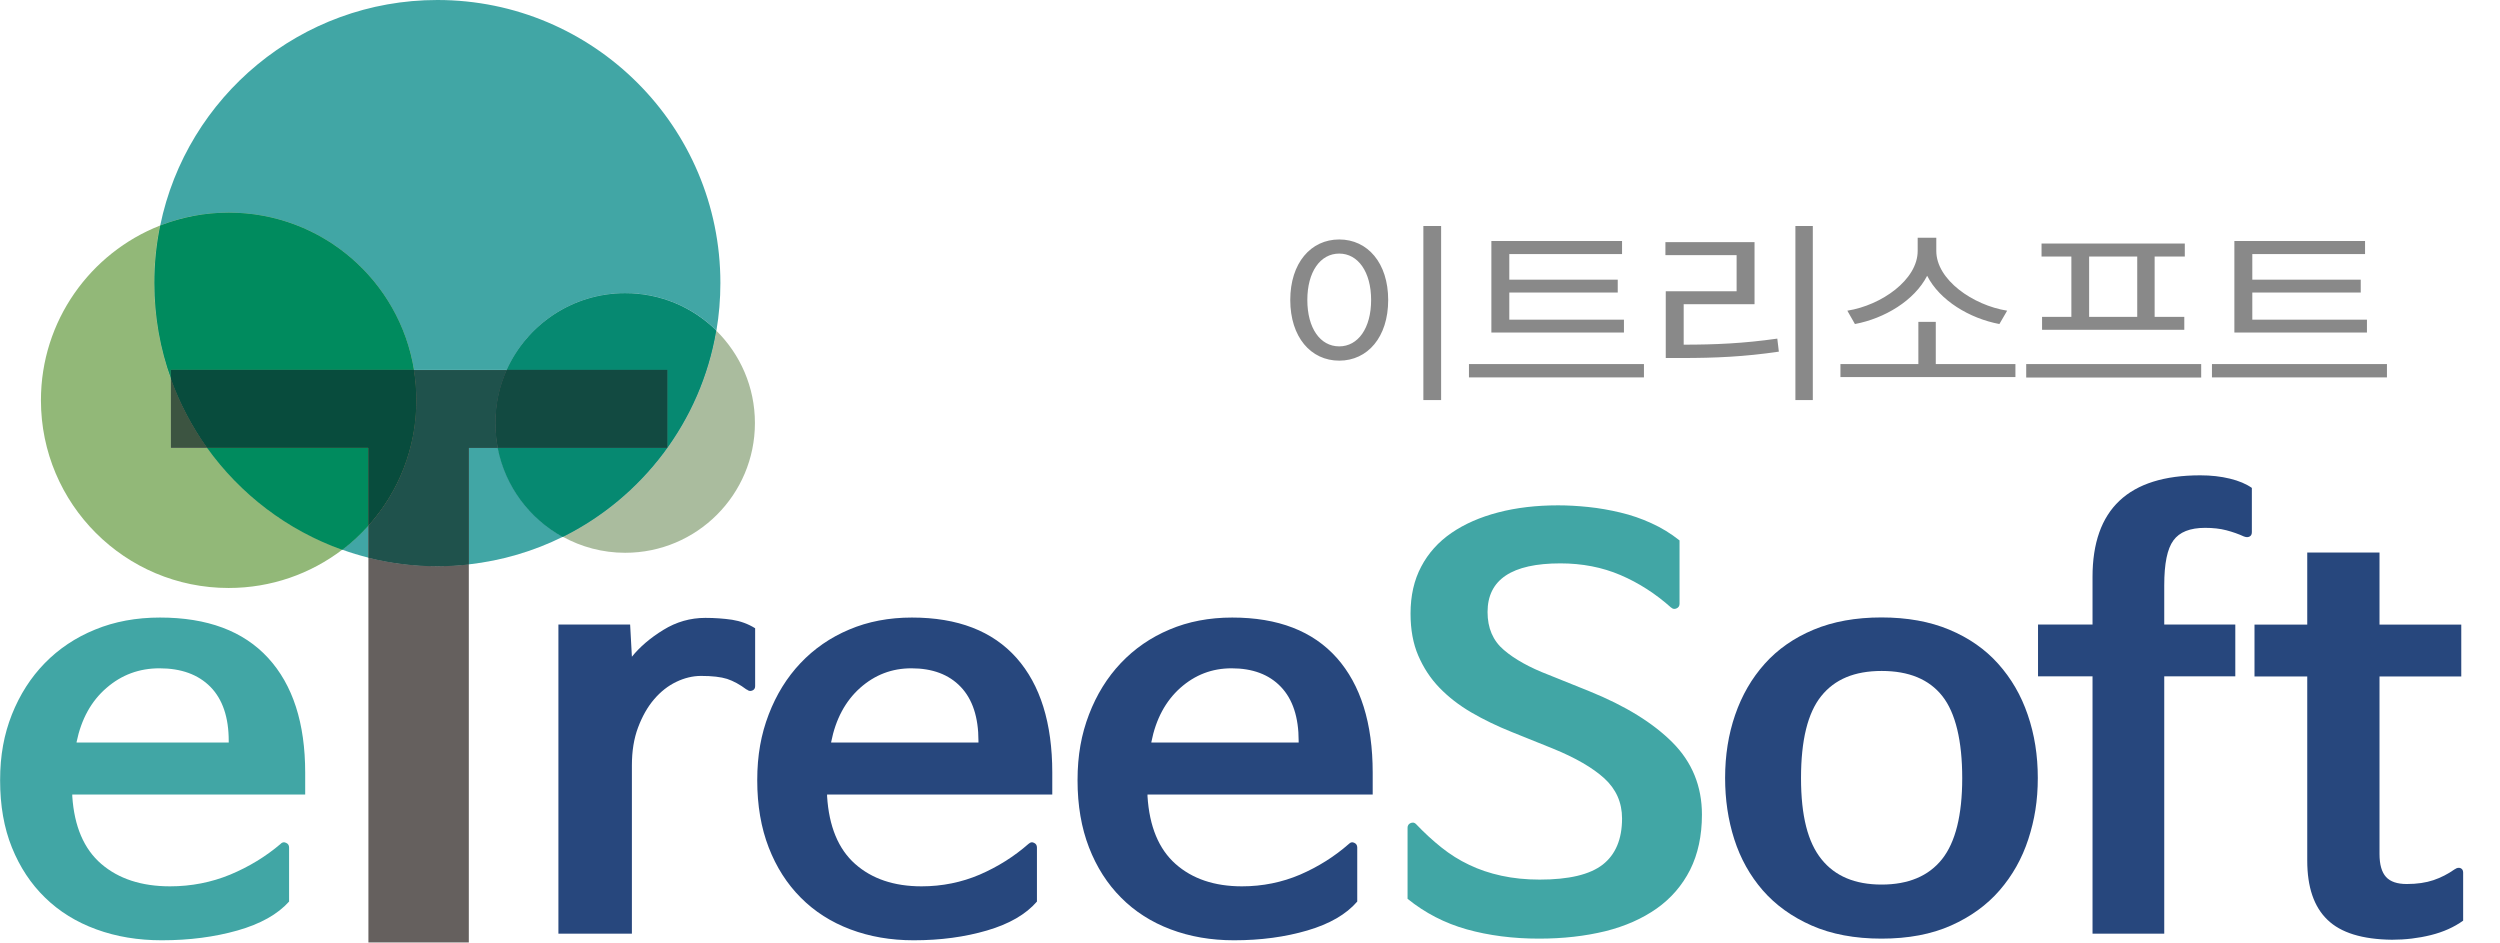
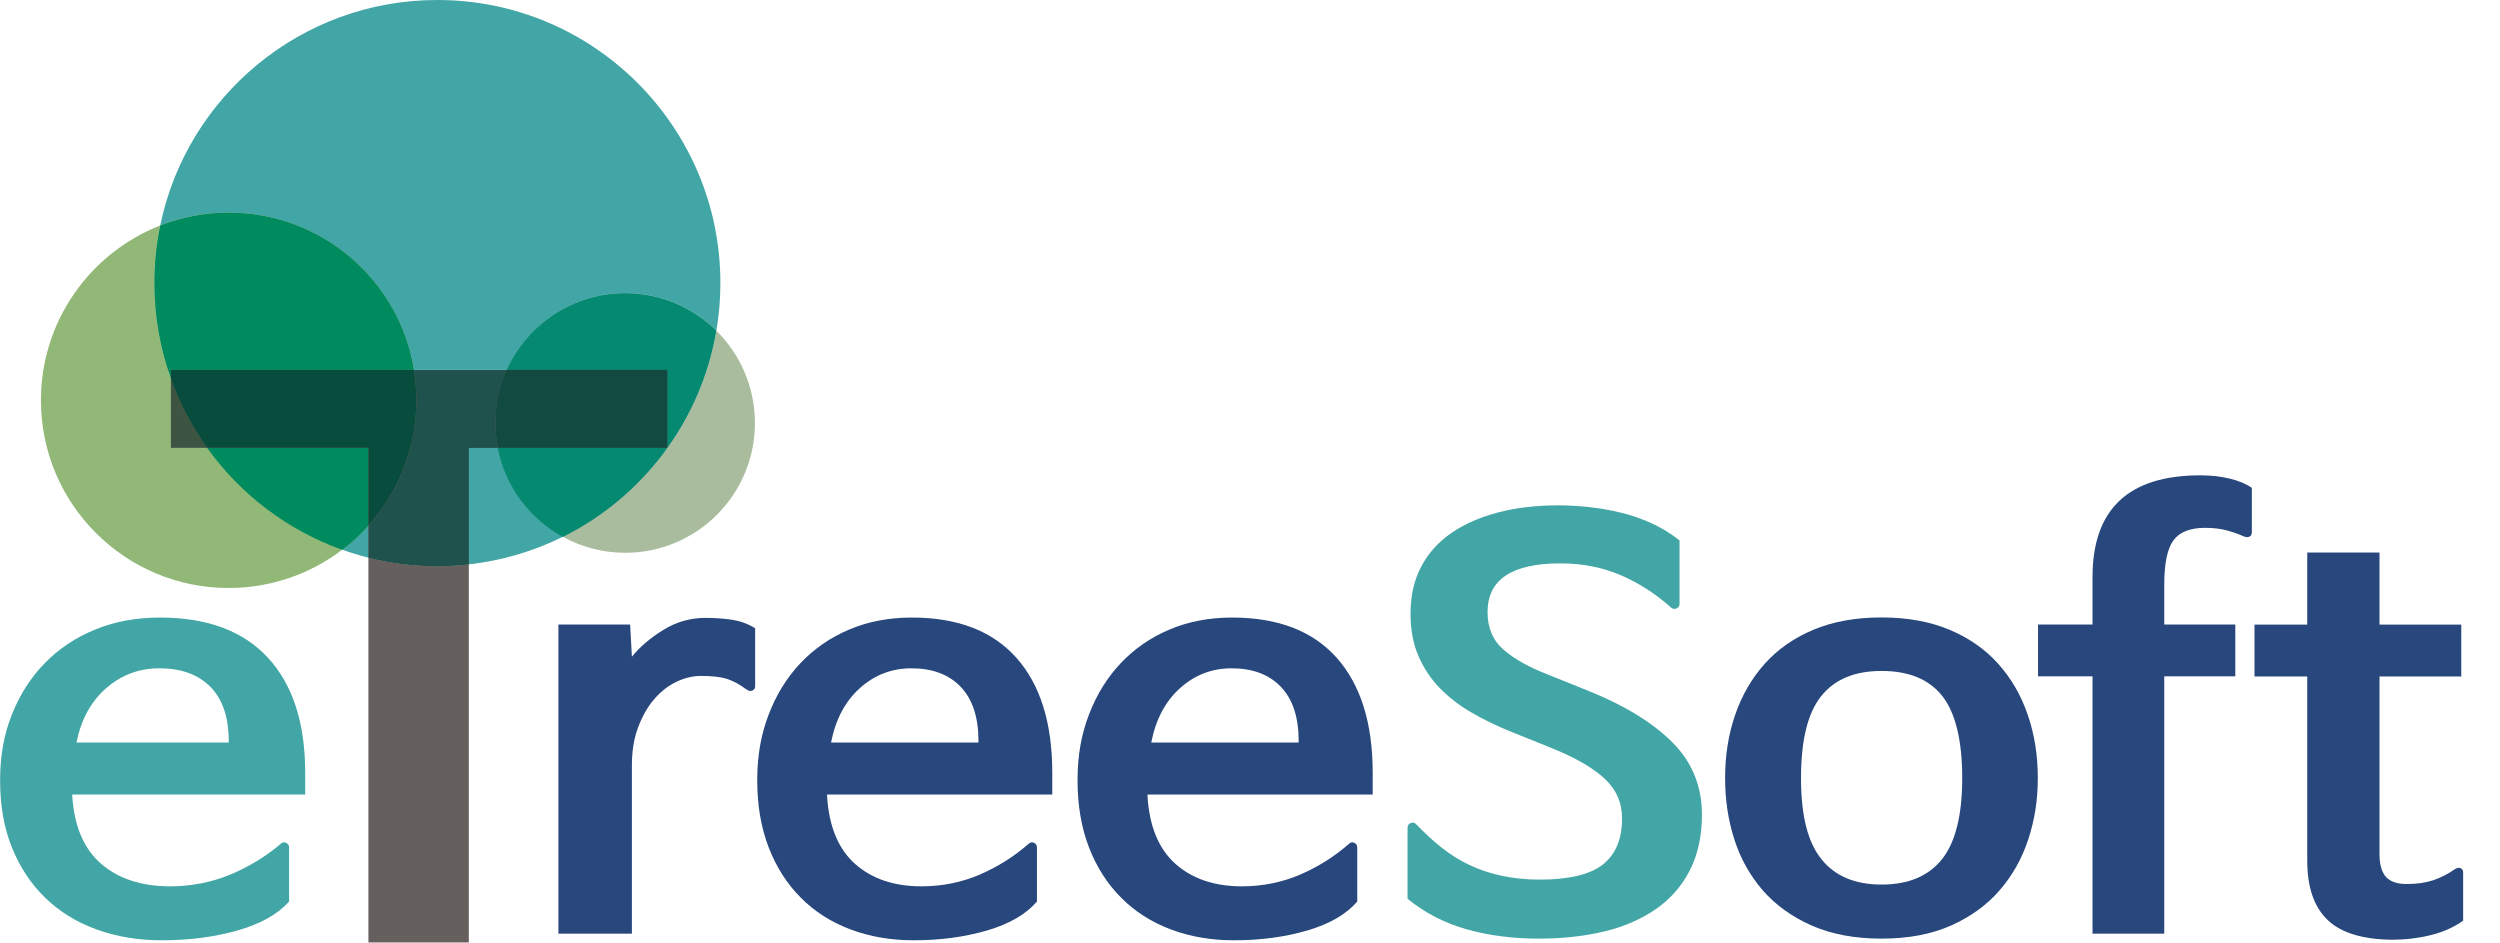
<svg xmlns="http://www.w3.org/2000/svg" viewBox="0 0 226.58 85.42">
  <defs>
    <style>
      .cls-1 {
        fill: #068971;
      }

      .cls-2, .cls-3 {
        mix-blend-mode: multiply;
      }

      .cls-2, .cls-4 {
        fill: #41a6a5;
      }

      .cls-5 {
        fill: #898989;
        font-family: H2hdrM, HYHeadLine-Medium;
        font-size: 19.35px;
        letter-spacing: -.05em;
      }

      .cls-6 {
        fill: #1f524c;
      }

      .cls-7 {
        fill: #124a41;
      }

      .cls-8 {
        isolation: isolate;
      }

      .cls-9 {
        fill: #65605e;
      }

      .cls-10, .cls-3 {
        fill: #92b878;
      }

      .cls-11 {
        fill: #27477d;
      }

      .cls-12 {
        fill: #008b5e;
      }

      .cls-13 {
        fill: #aabc9e;
      }

      .cls-14 {
        fill: #3c5441;
      }

      .cls-15 {
        fill: #084c3d;
      }
    </style>
  </defs>
  <g class="cls-8">
    <g id="_레이어_2" data-name="레이어 2">
      <g id="_레이어_1-2" data-name="레이어 1">
        <g>
          <text class="cls-5" transform="translate(115.33 34.88) scale(1 .9)">
-             <tspan x="0" y="0">이트리소프트</tspan>
+             <span x="0" y="0">넥스트리온</span>
          </text>
          <g>
            <path class="cls-4" d="M25.45,76.46c.14-.13.3-.16.48-.07.18.08.27.22.27.42v4.9c-1.04,1.16-2.6,2.03-4.67,2.62-2.08.59-4.37.89-6.87.89-2.15,0-4.13-.33-5.93-.99-1.81-.66-3.36-1.62-4.64-2.87-1.29-1.25-2.29-2.77-3.01-4.55-.72-1.78-1.07-3.81-1.07-6.09s.36-4.17,1.07-5.97c.72-1.8,1.71-3.35,2.98-4.65,1.27-1.3,2.79-2.32,4.56-3.04,1.77-.73,3.73-1.09,5.88-1.09,4.29,0,7.56,1.22,9.8,3.66,2.24,2.44,3.36,5.91,3.36,10.4v1.98H6.55v.15c.18,2.74,1.06,4.79,2.63,6.14,1.57,1.35,3.65,2.03,6.23,2.03,1.93,0,3.75-.36,5.45-1.06,1.7-.71,3.23-1.64,4.59-2.8ZM6.93,67.3h13.8v-.15c0-2.15-.56-3.78-1.66-4.9-1.11-1.12-2.65-1.68-4.62-1.68-1.83,0-3.43.59-4.8,1.78-1.38,1.19-2.28,2.82-2.71,4.9v.05Z" />
            <path class="cls-11" d="M67.67,62.5c-.61-.46-1.2-.78-1.77-.97-.57-.18-1.36-.27-2.36-.27-.75,0-1.5.18-2.25.54-.75.36-1.42.89-2.01,1.58s-1.07,1.54-1.45,2.55c-.38,1.01-.56,2.15-.56,3.44v15.25h-6.66v-28.02h6.5l.16,2.92c.72-.89,1.66-1.7,2.85-2.43,1.18-.73,2.45-1.09,3.81-1.09.86,0,1.66.06,2.42.17.75.12,1.45.37,2.09.77v5.25c0,.2-.09.33-.27.4-.18.07-.34.03-.48-.1Z" />
            <path class="cls-11" d="M93.25,76.46c.14-.13.29-.16.47-.07.17.08.26.22.26.42v4.9c-1,1.16-2.51,2.03-4.52,2.62-2.01.59-4.22.89-6.65.89-2.08,0-3.99-.33-5.74-.99-1.75-.66-3.25-1.62-4.49-2.87-1.25-1.25-2.22-2.77-2.91-4.55-.69-1.78-1.04-3.81-1.04-6.09s.35-4.17,1.04-5.97c.69-1.8,1.65-3.35,2.88-4.65,1.23-1.3,2.7-2.32,4.41-3.04,1.71-.73,3.61-1.09,5.69-1.09,4.15,0,7.31,1.22,9.48,3.66,2.16,2.44,3.24,5.91,3.24,10.4v1.98h-20.41v.15c.17,2.74,1.02,4.79,2.54,6.14,1.52,1.35,3.53,2.03,6.02,2.03,1.87,0,3.63-.36,5.27-1.06,1.64-.71,3.12-1.64,4.44-2.8ZM75.34,67.3h13.34v-.15c0-2.15-.54-3.78-1.61-4.9-1.07-1.12-2.56-1.68-4.47-1.68-1.77,0-3.31.59-4.65,1.78-1.33,1.19-2.21,2.82-2.62,4.9v.05Z" />
            <path class="cls-11" d="M122.28,76.46c.14-.13.29-.16.47-.07.17.08.26.22.26.42v4.9c-1,1.16-2.51,2.03-4.52,2.62-2.01.59-4.22.89-6.65.89-2.08,0-3.99-.33-5.74-.99-1.75-.66-3.25-1.62-4.49-2.87-1.25-1.25-2.22-2.77-2.91-4.55-.69-1.78-1.04-3.81-1.04-6.09s.35-4.17,1.04-5.97c.69-1.8,1.65-3.35,2.88-4.65,1.23-1.3,2.7-2.32,4.41-3.04,1.71-.73,3.61-1.09,5.69-1.09,4.15,0,7.31,1.22,9.48,3.66,2.16,2.44,3.25,5.91,3.25,10.4v1.98h-20.41v.15c.17,2.74,1.02,4.79,2.54,6.14,1.52,1.35,3.53,2.03,6.02,2.03,1.87,0,3.63-.36,5.27-1.06,1.64-.71,3.12-1.64,4.44-2.8ZM104.36,67.3h13.34v-.15c0-2.15-.54-3.78-1.61-4.9-1.07-1.12-2.56-1.68-4.47-1.68-1.77,0-3.31.59-4.65,1.78-1.33,1.19-2.21,2.82-2.62,4.9v.05Z" />
            <path class="cls-4" d="M151.46,55.07c-1.4-1.25-2.93-2.24-4.59-2.95-1.66-.71-3.48-1.06-5.45-1.06-4.4,0-6.6,1.47-6.6,4.41,0,1.45.49,2.6,1.48,3.44.98.84,2.33,1.59,4.05,2.25l3.7,1.49c3.26,1.32,5.77,2.87,7.54,4.65,1.77,1.78,2.66,3.96,2.66,6.53,0,1.91-.36,3.58-1.07,5-.72,1.42-1.73,2.59-3.03,3.51-1.31.92-2.86,1.61-4.67,2.06-1.81.44-3.8.67-5.99.67-2.36,0-4.55-.28-6.55-.84-2-.56-3.79-1.49-5.37-2.77v-6.44c0-.2.09-.34.27-.42.18-.08.34-.06.48.07.75.79,1.52,1.5,2.31,2.13.79.63,1.63,1.16,2.52,1.58.89.43,1.87.76,2.93.99,1.06.23,2.21.35,3.46.35,2.65,0,4.55-.45,5.72-1.36,1.16-.91,1.75-2.3,1.75-4.18,0-1.45-.54-2.66-1.61-3.64-1.07-.97-2.63-1.87-4.67-2.7l-3.7-1.49c-1.32-.53-2.55-1.12-3.68-1.78-1.13-.66-2.09-1.41-2.9-2.25-.81-.84-1.44-1.81-1.91-2.9-.47-1.09-.7-2.36-.7-3.81,0-1.62.32-3.04.97-4.26.64-1.22,1.56-2.24,2.74-3.05,1.18-.81,2.59-1.43,4.24-1.86,1.65-.43,3.45-.64,5.42-.64.86,0,1.77.05,2.74.15.97.1,1.93.27,2.9.5.97.23,1.91.55,2.82.97.91.41,1.76.93,2.55,1.56v5.74c0,.2-.09.34-.27.42-.18.08-.34.06-.48-.07Z" />
            <path class="cls-11" d="M170.53,85.07c-2.43,0-4.55-.4-6.34-1.19-1.79-.79-3.27-1.86-4.43-3.19-1.16-1.34-2.02-2.88-2.58-4.63s-.83-3.6-.83-5.55c0-2.05.3-3.95.91-5.72.61-1.77,1.5-3.31,2.68-4.63,1.18-1.32,2.66-2.35,4.43-3.09,1.77-.74,3.82-1.11,6.15-1.11s4.38.37,6.15,1.11c1.77.74,3.25,1.77,4.43,3.09,1.18,1.32,2.08,2.86,2.68,4.63.61,1.77.91,3.67.91,5.72s-.29,3.8-.86,5.55c-.57,1.75-1.44,3.29-2.6,4.63-1.16,1.34-2.63,2.4-4.4,3.19-1.77.79-3.87,1.19-6.31,1.19ZM170.53,80.17c2.43,0,4.26-.77,5.48-2.3,1.22-1.54,1.83-3.99,1.83-7.35s-.6-5.91-1.8-7.43c-1.2-1.52-3.03-2.28-5.5-2.28s-4.26.76-5.48,2.28c-1.22,1.52-1.83,3.99-1.83,7.43s.62,5.82,1.85,7.35c1.23,1.54,3.05,2.3,5.45,2.3Z" />
            <path class="cls-11" d="M203.39,48.63c-.5-.23-1.04-.42-1.61-.57-.57-.15-1.22-.22-1.93-.22-1.36,0-2.32.38-2.87,1.14-.56.76-.83,2.11-.83,4.06v3.56h6.44v4.7h-6.44v23.32h-6.5v-23.32h-4.94v-4.7h4.94v-4.31c0-6.14,3.26-9.21,9.77-9.21.97,0,1.86.1,2.68.3.82.2,1.48.48,1.99.84v4.01c0,.2-.07.33-.21.4-.14.07-.3.07-.48,0Z" />
            <path class="cls-11" d="M222.49,78.78c.18-.13.35-.16.51-.1.16.07.24.2.24.4v4.36c-.82.59-1.8,1.03-2.93,1.31-1.13.28-2.3.42-3.52.42-2.68-.03-4.64-.63-5.85-1.81-1.22-1.17-1.83-2.96-1.83-5.37v-16.68h-4.78v-4.7h4.78v-6.53h6.55v6.53h7.41v4.7h-7.41v16.09c0,.96.2,1.65.59,2.08.39.43,1.02.64,1.88.64.93,0,1.74-.12,2.42-.35.68-.23,1.32-.56,1.93-.99Z" />
            <g>
              <path class="cls-9" d="M33.39,50.54v34.88h9.1v-34.27c-.94.1-1.89.16-2.86.16-2.15,0-4.24-.27-6.24-.77Z" />
              <path class="cls-10" d="M18.77,40.58h-3.28v-6.25c-.97-2.71-1.51-5.63-1.51-8.68,0-1.79.18-3.53.53-5.21-6.32,2.48-10.8,8.64-10.8,15.84,0,9.4,7.62,17.01,17.01,17.01,3.87,0,7.44-1.29,10.3-3.47-4.97-1.77-9.23-5.03-12.25-9.24Z" />
              <path class="cls-9" d="M15.49,40.58h3.28c-1.36-1.9-2.47-4-3.28-6.25v6.25Z" />
              <path class="cls-14" d="M15.49,40.58h3.28c-1.36-1.9-2.47-4-3.28-6.25v6.25Z" />
              <path class="cls-4" d="M37.51,33.53h8.42c1.84-4.1,5.95-6.96,10.74-6.96,3.22,0,6.14,1.29,8.26,3.39.24-1.4.36-2.84.36-4.31,0-14.17-11.49-25.65-25.65-25.65-12.38,0-22.72,8.77-25.12,20.44,1.92-.76,4.02-1.17,6.21-1.17,8.46,0,15.47,6.17,16.79,14.26Z" />
              <path class="cls-4" d="M31.02,49.82c.77.28,1.57.52,2.37.72v-2.91c-.72.8-1.51,1.54-2.37,2.19Z" />
              <path class="cls-4" d="M45.12,40.58h-2.63v10.57c3.03-.34,5.9-1.2,8.52-2.5-3.01-1.65-5.22-4.59-5.89-8.07Z" />
              <path class="cls-9" d="M45.12,40.58c-.14-.73-.21-1.48-.21-2.24,0-1.71.37-3.34,1.02-4.8h-8.42c.15.9.22,1.81.22,2.75,0,4.36-1.64,8.34-4.34,11.35v2.91c2,.5,4.09.77,6.24.77.97,0,1.92-.06,2.86-.16v-10.57h2.63Z" />
              <path class="cls-6" d="M45.12,40.58c-.14-.73-.21-1.48-.21-2.24,0-1.71.37-3.34,1.02-4.8h-8.42c.15.9.22,1.81.22,2.75,0,4.36-1.64,8.34-4.34,11.35v2.91c2,.5,4.09.77,6.24.77.97,0,1.92-.06,2.86-.16v-10.57h2.63Z" />
              <path class="cls-3" d="M33.39,47.64v-7.05h-14.62c3.02,4.21,7.28,7.47,12.25,9.24.86-.65,1.65-1.39,2.37-2.19Z" />
              <path class="cls-12" d="M33.39,47.64v-7.05h-14.62c3.02,4.21,7.28,7.47,12.25,9.24.86-.65,1.65-1.39,2.37-2.19Z" />
              <path class="cls-3" d="M15.49,34.33v-.8h22.03c-1.31-8.09-8.33-14.26-16.79-14.26-2.19,0-4.29.42-6.21,1.17-.35,1.68-.53,3.43-.53,5.21,0,3.05.53,5.97,1.51,8.68Z" />
              <path class="cls-12" d="M15.49,34.33v-.8h22.03c-1.31-8.09-8.33-14.26-16.79-14.26-2.19,0-4.29.42-6.21,1.17-.35,1.68-.53,3.43-.53,5.21,0,3.05.53,5.97,1.51,8.68Z" />
              <path class="cls-9" d="M15.49,34.33c.81,2.24,1.92,4.34,3.28,6.25h14.62v7.05c2.7-3.01,4.34-6.99,4.34-11.35,0-.94-.08-1.85-.22-2.75H15.49v.8Z" />
              <path class="cls-3" d="M15.49,34.33c.81,2.24,1.92,4.34,3.28,6.25h14.62v7.05c2.7-3.01,4.34-6.99,4.34-11.35,0-.94-.08-1.85-.22-2.75H15.49v.8Z" />
              <path class="cls-15" d="M15.49,34.33c.81,2.24,1.92,4.34,3.28,6.25h14.62v7.05c2.7-3.01,4.34-6.99,4.34-11.35,0-.94-.08-1.85-.22-2.75H15.49v.8Z" />
              <path class="cls-13" d="M64.92,29.97c-1.39,8.21-6.69,15.1-13.91,18.68,1.68.92,3.6,1.45,5.65,1.45,6.49,0,11.76-5.26,11.76-11.76,0-3.28-1.34-6.24-3.5-8.37Z" />
              <path class="cls-2" d="M64.92,29.97c-2.12-2.1-5.04-3.39-8.26-3.39-4.78,0-8.9,2.86-10.74,6.96h14.54v7.05h-15.35c.67,3.48,2.88,6.41,5.89,8.07,7.22-3.58,12.52-10.47,13.91-18.68Z" />
              <path class="cls-1" d="M64.92,29.97c-2.12-2.1-5.04-3.39-8.26-3.39-4.78,0-8.9,2.86-10.74,6.96h14.54v7.05h-15.35c.67,3.48,2.88,6.41,5.89,8.07,7.22-3.58,12.52-10.47,13.91-18.68Z" />
              <path class="cls-9" d="M45.12,40.58h15.35v-7.05h-14.54c-.66,1.47-1.02,3.09-1.02,4.8,0,.77.07,1.52.21,2.24Z" />
              <path class="cls-2" d="M45.12,40.58h15.35v-7.05h-14.54c-.66,1.47-1.02,3.09-1.02,4.8,0,.77.07,1.52.21,2.24Z" />
              <path class="cls-7" d="M45.12,40.58h15.35v-7.05h-14.54c-.66,1.47-1.02,3.09-1.02,4.8,0,.77.07,1.52.21,2.24Z" />
            </g>
          </g>
        </g>
      </g>
    </g>
  </g>
</svg>
